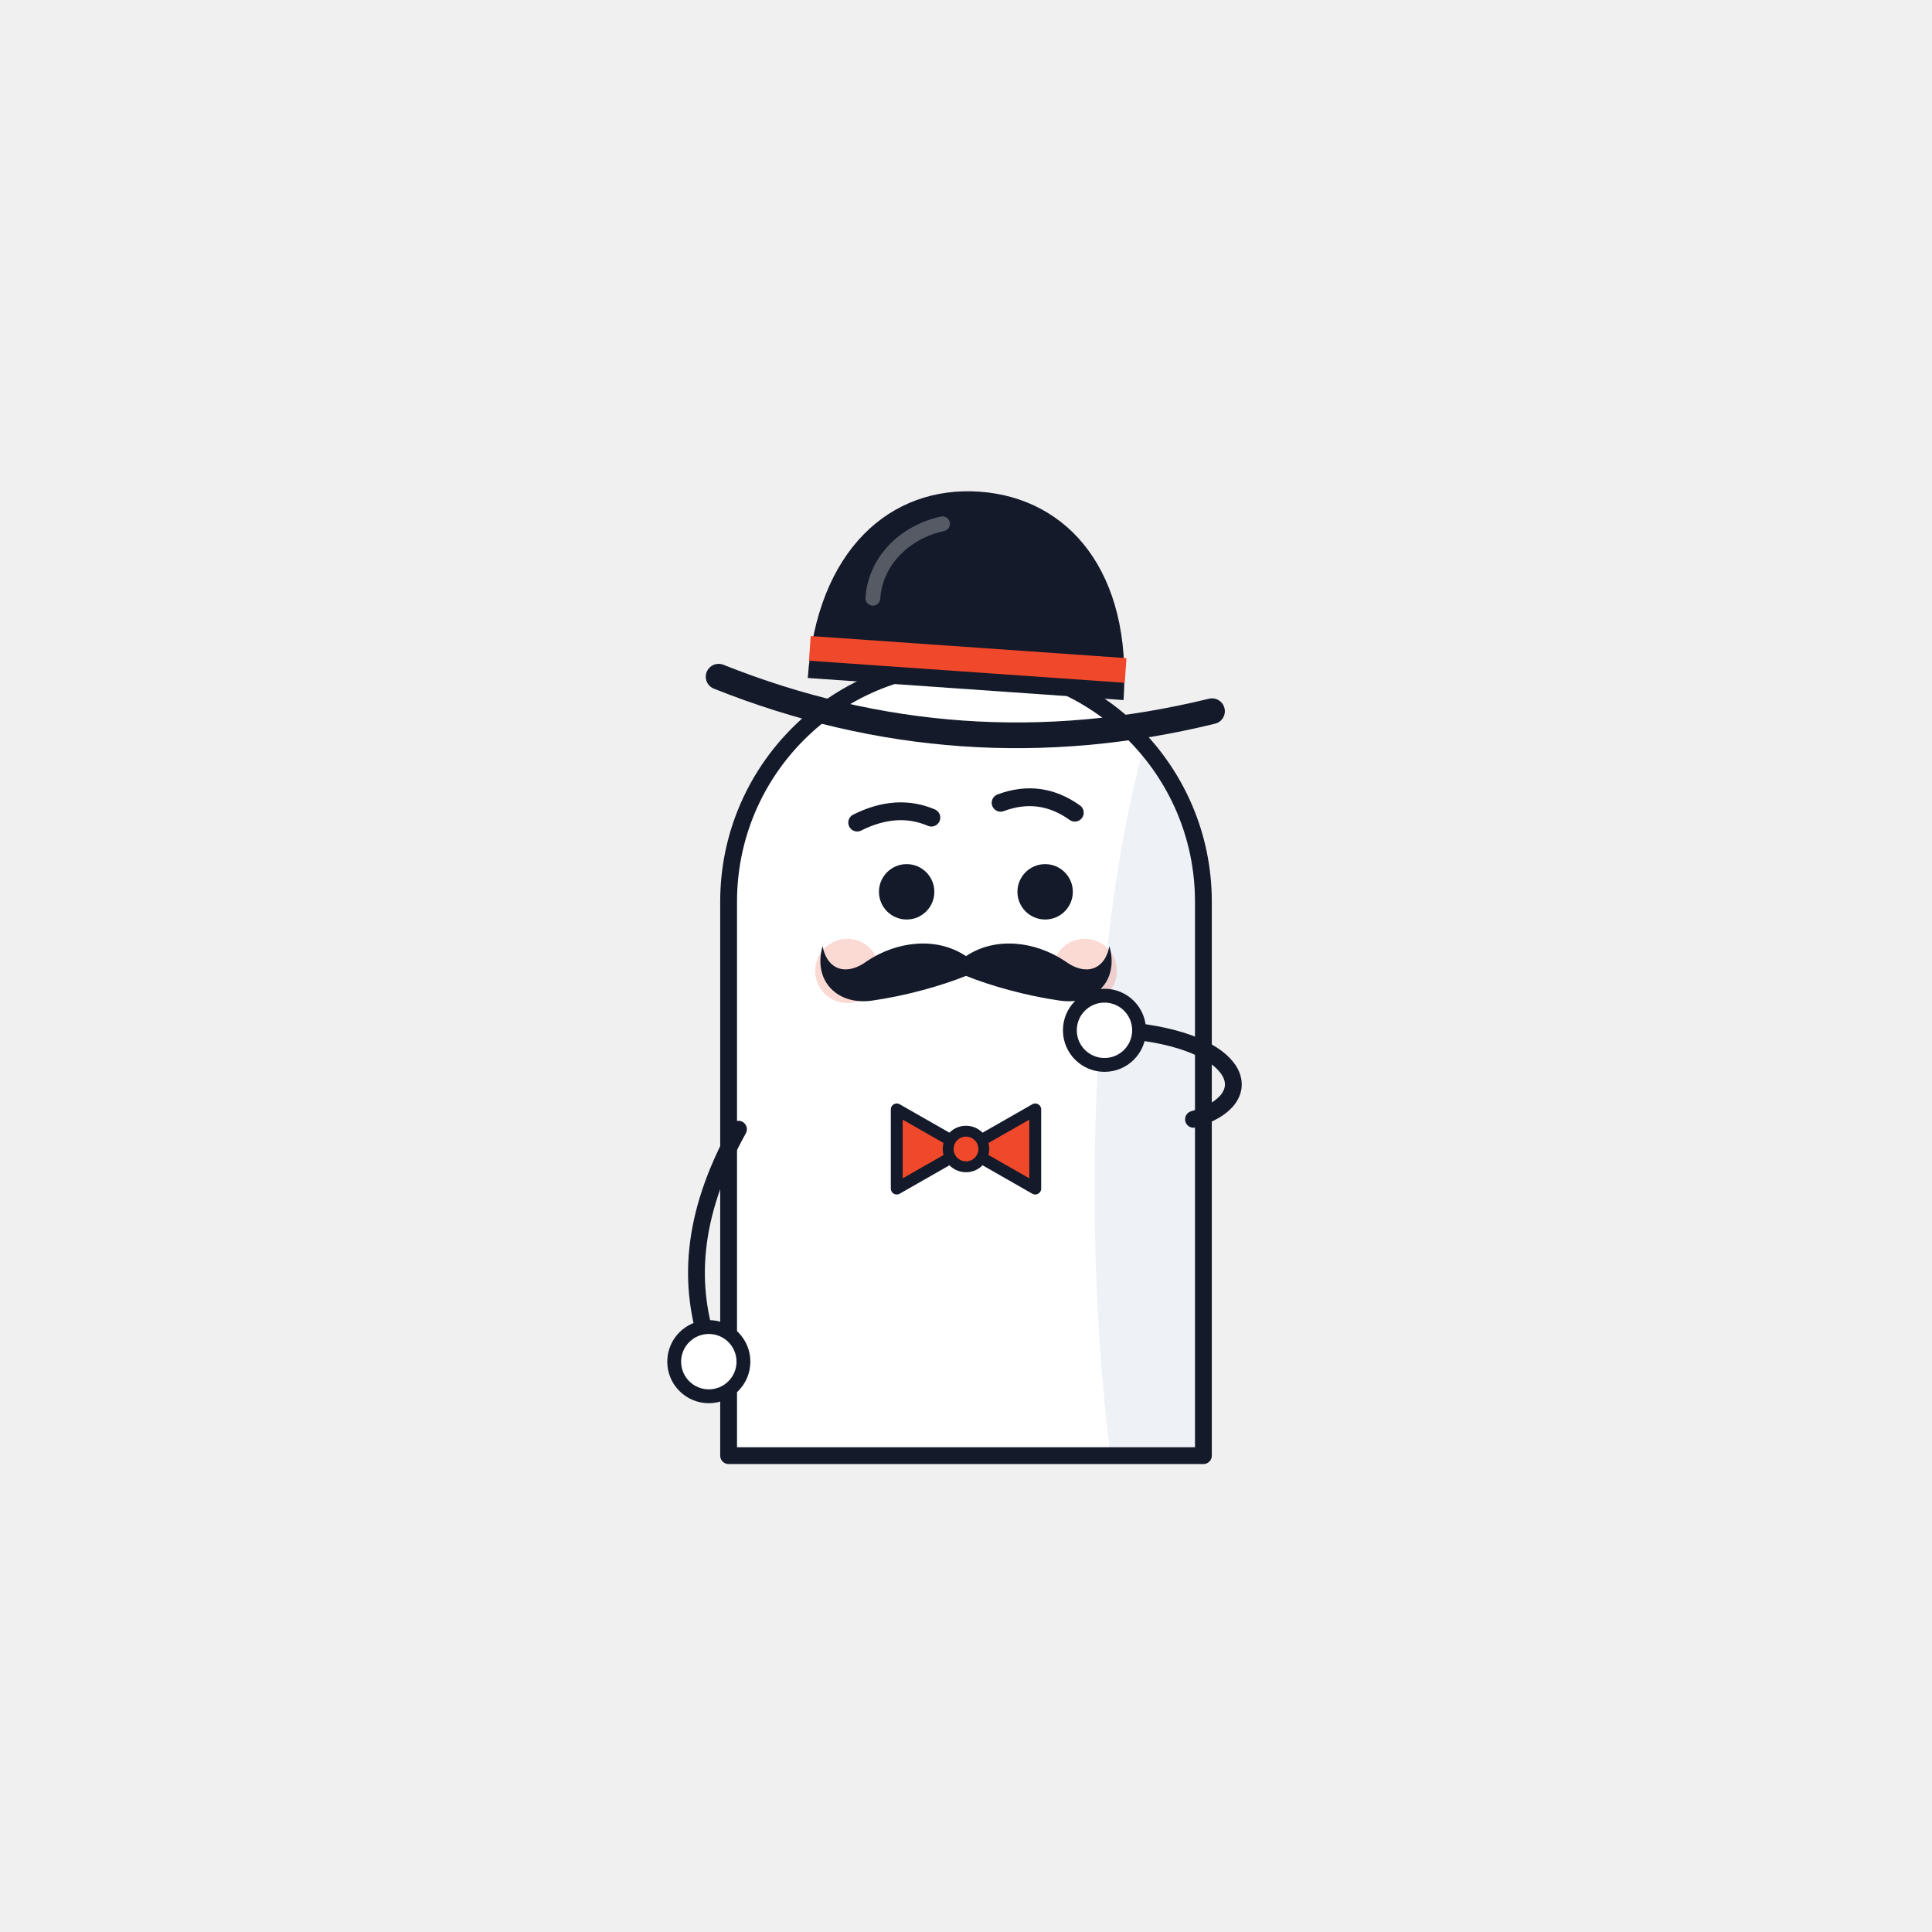
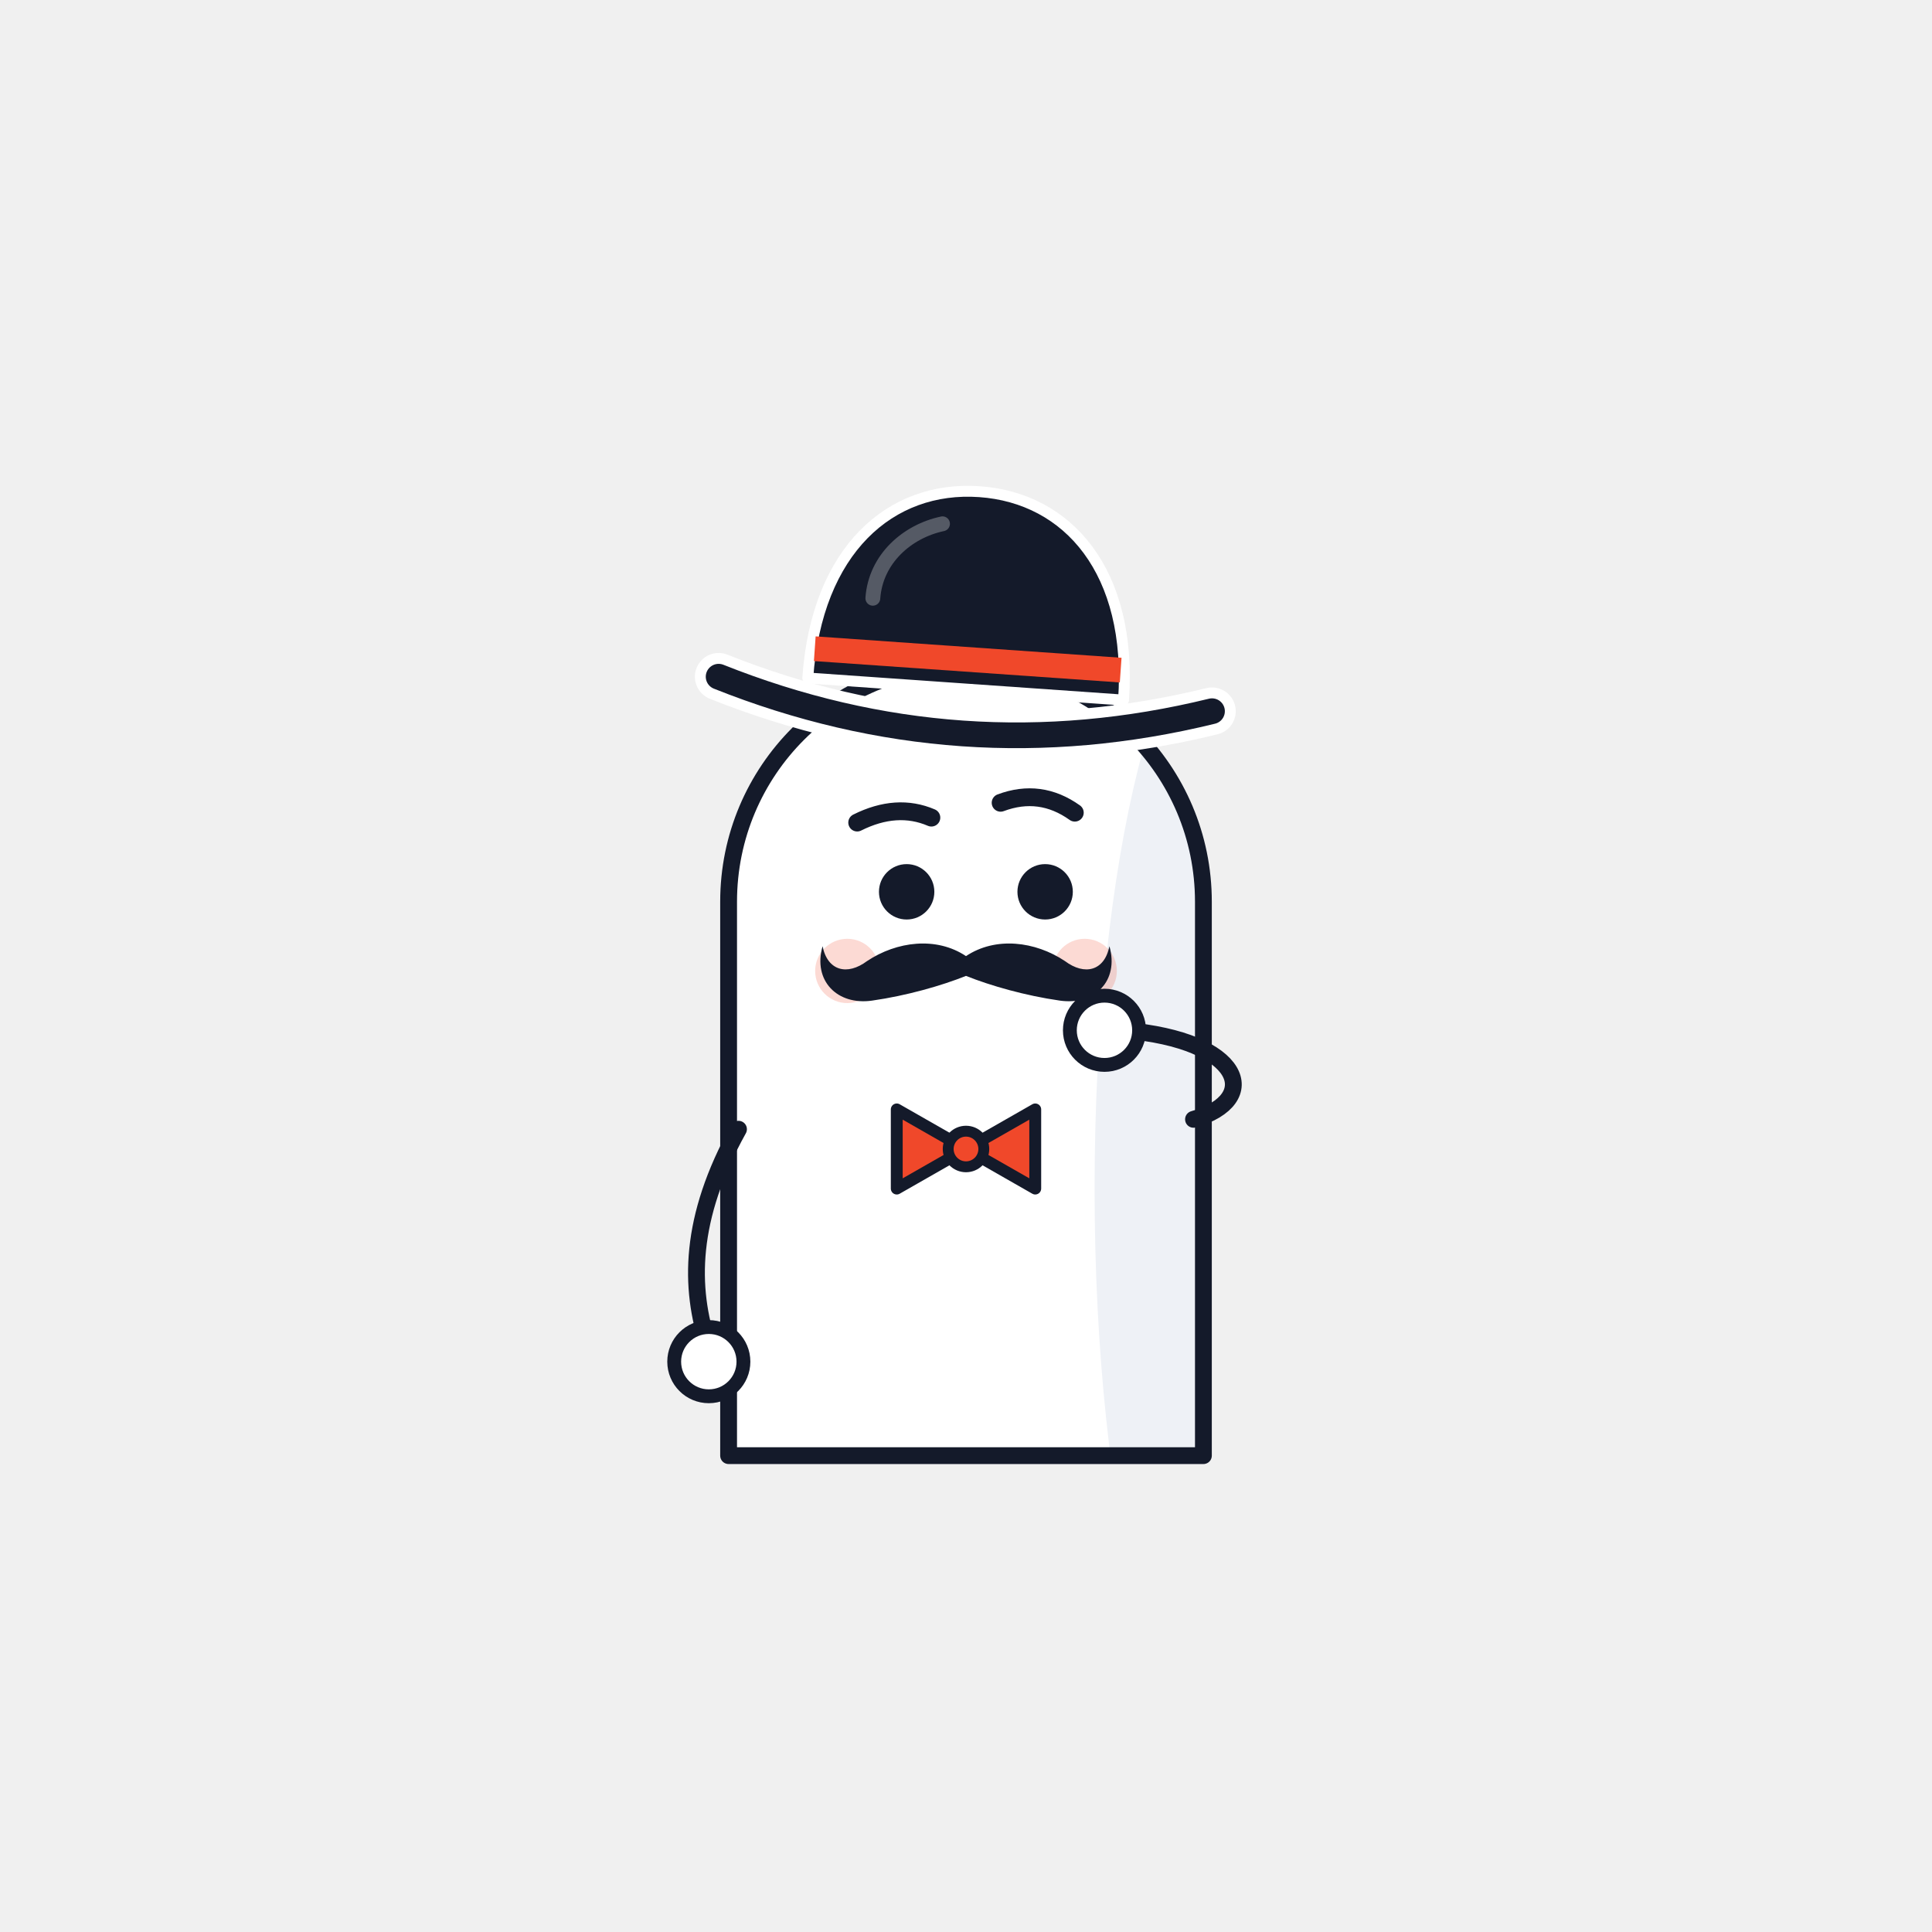
<svg xmlns="http://www.w3.org/2000/svg" viewBox="0 0 1024 1024">
  <svg x="323" y="242" width="378" height="540" viewBox="28 30 144 206">
    <defs>
      <clipPath id="ch5c">
        <path d="M52 232V120a48 48 0 0 1 96 0V232Z" />
      </clipPath>
    </defs>
    <g class="body">
      <path d="M52 232V120a48 48 0 0 1 96 0V232Z" fill="#fff" />
      <g clip-path="url(#ch5c)">
        <ellipse cx="156" cy="178" rx="30" ry="120" fill="#EEF1F6" />
      </g>
      <path d="M52 232V120a48 48 0 0 1 96 0V232Z" fill="none" stroke="#141A2A" stroke-width="3.4" stroke-linejoin="round" />
      <circle cx="76" cy="134" r="6.5" fill="#F0482A" opacity=".2" />
      <circle cx="124" cy="134" r="6.5" fill="#F0482A" opacity=".2" />
      <g class="eyes">
        <circle cx="88" cy="118" r="5.6" fill="#141A2A" />
        <circle cx="116" cy="118" r="5.6" fill="#141A2A" />
      </g>
      <path d="M78 104q8 -4 15 -1M107 100q8 -3 15 2" stroke="#141A2A" stroke-width="3.6" fill="none" stroke-linecap="round" />
      <path d="M100 131C94 127 86 128 80 132C76 135 72 134 71 129C69 136 74 141 81 140C88 139 95 137 100 135C105 137 112 139 119 140C126 141 131 136 129 129C128 134 124 135 120 132C114 128 106 127 100 131Z" fill="#141A2A" />
      <path d="M100 170L86 162V178ZM100 170L114 162V178Z" fill="#F0482A" stroke="#141A2A" stroke-width="2.4" stroke-linejoin="round" />
      <circle cx="100" cy="170" r="3.6" fill="#F0482A" stroke="#141A2A" stroke-width="2.2" />
      <path d="M54 166C44 184 44 198 48 210" stroke="#141A2A" stroke-width="3.4" fill="none" stroke-linecap="round" />
      <circle cx="48" cy="213" r="7" fill="#fff" stroke="#141A2A" stroke-width="2.8" />
      <path d="M146 164C160 160 156 148 132 146" stroke="#141A2A" stroke-width="3.4" fill="none" stroke-linecap="round" />
      <circle cx="128" cy="146" r="7" fill="#fff" stroke="#141A2A" stroke-width="2.8" />
      <g class="hat">
        <g transform="rotate(4 100 76)">
-           <path d="M68 77C68 51 82 37 100 37C118 37 132 51 132 77Z" fill="#141A2A" />
-           <path d="M68 71H132" stroke="#F0482A" stroke-width="5" />
+           <path d="M50 78Q100 94 150 78" stroke="#fff" stroke-width="9.6" fill="none" stroke-linecap="round" />
+           <path d="M68 77C68 51 82 37 100 37C118 37 132 51 132 77Z" fill="#141A2A" stroke="#fff" stroke-width="2.2" stroke-linejoin="round" />
+           <path d="M69 71H131" stroke="#F0482A" stroke-width="5" />
          <path d="M50 78Q100 94 150 78" stroke="#141A2A" stroke-width="5.2" fill="none" stroke-linecap="round" />
          <path d="M80 60C80 52 86 46 93 44" stroke="rgba(255,255,255,.28)" stroke-width="3" fill="none" stroke-linecap="round" />
        </g>
      </g>
    </g>
  </svg>
</svg>
